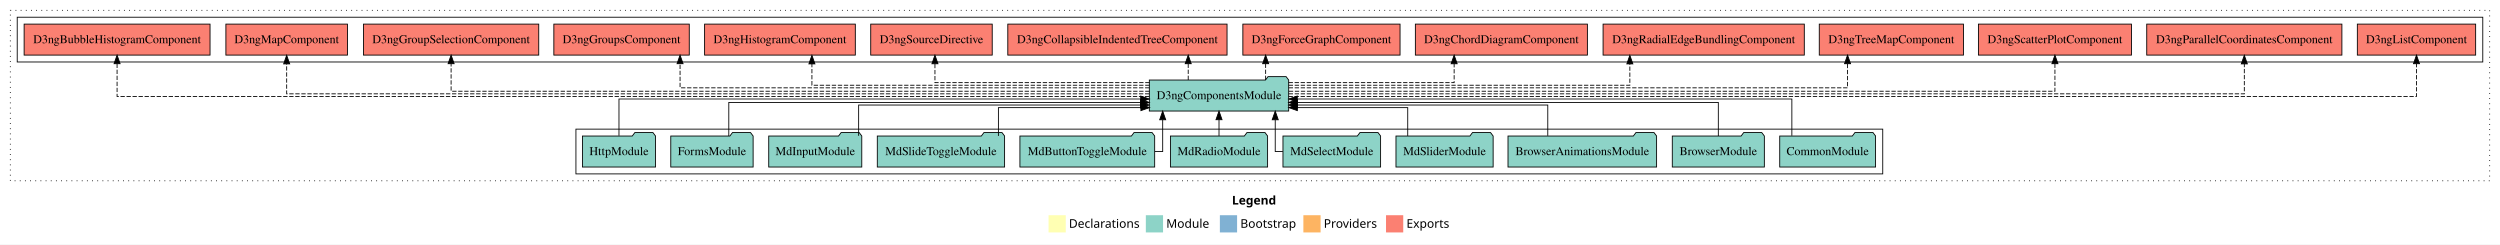
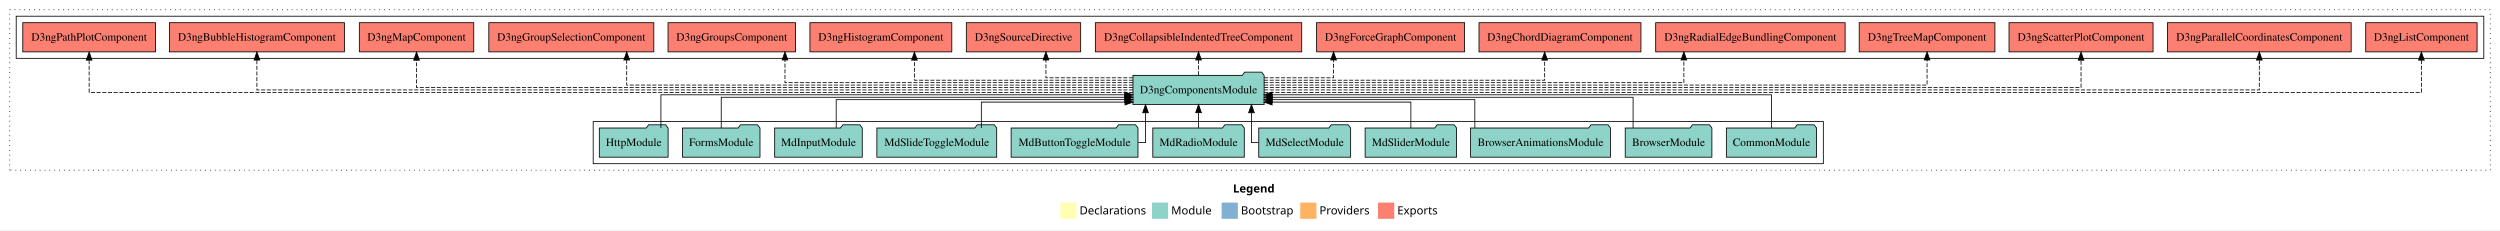
- <svg xmlns="http://www.w3.org/2000/svg" width="2904pt" height="284pt" viewBox="0.00 0.00 2904.00 284.00">
+ <svg xmlns="http://www.w3.org/2000/svg" width="3085pt" height="284pt" viewBox="0.00 0.00 3085.00 284.00">
  <g id="graph0" class="graph" transform="scale(1 1) rotate(0) translate(4 280)">
-     <polygon fill="#ffffff" stroke="transparent" points="-4,4 -4,-280 2900,-280 2900,4 -4,4" />
-     <text text-anchor="start" x="1427.009" y="-42.4" font-family="sans-serif" font-weight="bold" font-size="14.00" fill="#000000">Legend</text>
-     <polygon fill="#ffffb3" stroke="transparent" points="1214,-10 1214,-30 1234,-30 1234,-10 1214,-10" />
-     <text text-anchor="start" x="1237.629" y="-15.4" font-family="sans-serif" font-size="14.00" fill="#000000">  Declarations</text>
-     <polygon fill="#8dd3c7" stroke="transparent" points="1327,-10 1327,-30 1347,-30 1347,-10 1327,-10" />
-     <text text-anchor="start" x="1350.725" y="-15.4" font-family="sans-serif" font-size="14.00" fill="#000000">  Module</text>
-     <polygon fill="#80b1d3" stroke="transparent" points="1413,-10 1413,-30 1433,-30 1433,-10 1413,-10" />
-     <text text-anchor="start" x="1436.781" y="-15.4" font-family="sans-serif" font-size="14.00" fill="#000000">  Bootstrap</text>
-     <polygon fill="#fdb462" stroke="transparent" points="1510,-10 1510,-30 1530,-30 1530,-10 1510,-10" />
-     <text text-anchor="start" x="1533.673" y="-15.4" font-family="sans-serif" font-size="14.00" fill="#000000">  Providers</text>
-     <polygon fill="#fb8072" stroke="transparent" points="1606,-10 1606,-30 1626,-30 1626,-10 1606,-10" />
-     <text text-anchor="start" x="1629.726" y="-15.4" font-family="sans-serif" font-size="14.00" fill="#000000">  Exports</text>
+     <polygon fill="#ffffff" stroke="transparent" points="-4,4 -4,-280 3081,-280 3081,4 -4,4" />
+     <text text-anchor="start" x="1517.509" y="-42.4" font-family="sans-serif" font-weight="bold" font-size="14.00" fill="#000000">Legend</text>
+     <polygon fill="#ffffb3" stroke="transparent" points="1304.5,-10 1304.5,-30 1324.5,-30 1324.5,-10 1304.5,-10" />
+     <text text-anchor="start" x="1328.129" y="-15.4" font-family="sans-serif" font-size="14.00" fill="#000000">  Declarations</text>
+     <polygon fill="#8dd3c7" stroke="transparent" points="1417.5,-10 1417.5,-30 1437.5,-30 1437.5,-10 1417.5,-10" />
+     <text text-anchor="start" x="1441.225" y="-15.4" font-family="sans-serif" font-size="14.00" fill="#000000">  Module</text>
+     <polygon fill="#80b1d3" stroke="transparent" points="1503.5,-10 1503.5,-30 1523.5,-30 1523.5,-10 1503.5,-10" />
+     <text text-anchor="start" x="1527.281" y="-15.4" font-family="sans-serif" font-size="14.00" fill="#000000">  Bootstrap</text>
+     <polygon fill="#fdb462" stroke="transparent" points="1600.5,-10 1600.5,-30 1620.5,-30 1620.5,-10 1600.5,-10" />
+     <text text-anchor="start" x="1624.173" y="-15.4" font-family="sans-serif" font-size="14.00" fill="#000000">  Providers</text>
+     <polygon fill="#fb8072" stroke="transparent" points="1696.5,-10 1696.5,-30 1716.5,-30 1716.5,-10 1696.5,-10" />
+     <text text-anchor="start" x="1720.226" y="-15.4" font-family="sans-serif" font-size="14.00" fill="#000000">  Exports</text>
    <g id="clust1" class="cluster">
-       <polygon fill="none" stroke="#000000" stroke-dasharray="1,5" points="8,-70 8,-268 2888,-268 2888,-70 8,-70" />
+       <polygon fill="none" stroke="#000000" stroke-dasharray="1,5" points="8,-70 8,-268 3069,-268 3069,-70 8,-70" />
    </g>
    <g id="clust3" class="cluster">
-       <polygon fill="none" stroke="#000000" points="665,-78 665,-130 2183,-130 2183,-78 665,-78" />
+       <polygon fill="none" stroke="#000000" points="728,-78 728,-130 2246,-130 2246,-78 728,-78" />
    </g>
    <g id="clust4" class="cluster">
-       <polygon fill="none" stroke="#000000" points="16,-208 16,-260 2880,-260 2880,-208 16,-208" />
+       <polygon fill="none" stroke="#000000" points="16,-208 16,-260 3061,-260 3061,-208 16,-208" />
    </g>
    <g id="node1" class="node">
-       <polygon fill="#8dd3c7" stroke="#000000" points="2174.668,-122 2171.668,-126 2150.668,-126 2147.668,-122 2063.332,-122 2063.332,-86 2174.668,-86 2174.668,-122" />
-       <text text-anchor="middle" x="2119" y="-99.8" font-family="Times,serif" font-size="14.00" fill="#000000">CommonModule</text>
+       <polygon fill="#8dd3c7" stroke="#000000" points="2237.668,-122 2234.668,-126 2213.668,-126 2210.668,-122 2126.332,-122 2126.332,-86 2237.668,-86 2237.668,-122" />
+       <text text-anchor="middle" x="2182" y="-99.8" font-family="Times,serif" font-size="14.00" fill="#000000">CommonModule</text>
    </g>
    <g id="node12" class="node">
-       <polygon fill="#8dd3c7" stroke="#000000" points="1492.934,-187 1489.934,-191 1468.934,-191 1465.934,-187 1331.066,-187 1331.066,-151 1492.934,-151 1492.934,-187" />
-       <text text-anchor="middle" x="1412" y="-164.8" font-family="Times,serif" font-size="14.00" fill="#000000">D3ngComponentsModule</text>
+       <polygon fill="#8dd3c7" stroke="#000000" points="1555.934,-187 1552.934,-191 1531.934,-191 1528.934,-187 1394.066,-187 1394.066,-151 1555.934,-151 1555.934,-187" />
+       <text text-anchor="middle" x="1475" y="-164.8" font-family="Times,serif" font-size="14.00" fill="#000000">D3ngComponentsModule</text>
    </g>
    <g id="edge1" class="edge">
-       <path fill="none" stroke="#000000" d="M2077.426,-122.302C2077.426,-140.27 2077.426,-165 2077.426,-165 2077.426,-165 1502.929,-165 1502.929,-165" />
-       <polygon fill="#000000" stroke="#000000" points="1502.929,-161.5 1492.929,-165 1502.929,-168.5 1502.929,-161.5" />
+       <path fill="none" stroke="#000000" d="M2182,-122.022C2182,-139.373 2182,-163 2182,-163 2182,-163 1565.757,-163 1565.757,-163" />
+       <polygon fill="#000000" stroke="#000000" points="1565.757,-159.5 1555.757,-163 1565.757,-166.5 1565.757,-159.5" />
    </g>
    <g id="node2" class="node">
-       <polygon fill="#8dd3c7" stroke="#000000" points="2045.473,-122 2042.473,-126 2021.473,-126 2018.473,-122 1938.527,-122 1938.527,-86 2045.473,-86 2045.473,-122" />
-       <text text-anchor="middle" x="1992" y="-99.8" font-family="Times,serif" font-size="14.00" fill="#000000">BrowserModule</text>
+       <polygon fill="#8dd3c7" stroke="#000000" points="2108.473,-122 2105.473,-126 2084.473,-126 2081.473,-122 2001.527,-122 2001.527,-86 2108.473,-86 2108.473,-122" />
+       <text text-anchor="middle" x="2055" y="-99.8" font-family="Times,serif" font-size="14.00" fill="#000000">BrowserModule</text>
    </g>
    <g id="edge2" class="edge">
-       <path fill="none" stroke="#000000" d="M1992,-122.035C1992,-138.734 1992,-161 1992,-161 1992,-161 1502.952,-161 1502.952,-161" />
-       <polygon fill="#000000" stroke="#000000" points="1502.952,-157.5 1492.952,-161 1502.952,-164.5 1502.952,-157.5" />
+       <path fill="none" stroke="#000000" d="M2011.235,-122.027C2011.235,-138.398 2011.235,-160 2011.235,-160 2011.235,-160 1565.86,-160 1565.86,-160" />
+       <polygon fill="#000000" stroke="#000000" points="1565.86,-156.5 1555.86,-160 1565.86,-163.5 1565.86,-156.5" />
    </g>
    <g id="node3" class="node">
-       <polygon fill="#8dd3c7" stroke="#000000" points="1920.302,-122 1917.302,-126 1896.302,-126 1893.302,-122 1747.698,-122 1747.698,-86 1920.302,-86 1920.302,-122" />
-       <text text-anchor="middle" x="1834" y="-99.8" font-family="Times,serif" font-size="14.00" fill="#000000">BrowserAnimationsModule</text>
+       <polygon fill="#8dd3c7" stroke="#000000" points="1983.302,-122 1980.302,-126 1959.302,-126 1956.302,-122 1810.698,-122 1810.698,-86 1983.302,-86 1983.302,-122" />
+       <text text-anchor="middle" x="1897" y="-99.8" font-family="Times,serif" font-size="14.00" fill="#000000">BrowserAnimationsModule</text>
    </g>
    <g id="edge3" class="edge">
-       <path fill="none" stroke="#000000" d="M1793.903,-122.282C1793.903,-137.948 1793.903,-158 1793.903,-158 1793.903,-158 1502.992,-158 1502.992,-158" />
-       <polygon fill="#000000" stroke="#000000" points="1502.992,-154.5 1492.992,-158 1502.992,-161.5 1502.992,-154.5" />
+       <path fill="none" stroke="#000000" d="M1815.946,-122.24C1815.946,-137.571 1815.946,-157 1815.946,-157 1815.946,-157 1565.8,-157 1565.8,-157" />
+       <polygon fill="#000000" stroke="#000000" points="1565.8,-153.5 1555.8,-157 1565.799,-160.5 1565.8,-153.5" />
    </g>
    <g id="node4" class="node">
-       <polygon fill="#8dd3c7" stroke="#000000" points="1730.434,-122 1727.434,-126 1706.434,-126 1703.434,-122 1617.566,-122 1617.566,-86 1730.434,-86 1730.434,-122" />
-       <text text-anchor="middle" x="1674" y="-99.8" font-family="Times,serif" font-size="14.00" fill="#000000">MdSliderModule</text>
+       <polygon fill="#8dd3c7" stroke="#000000" points="1793.434,-122 1790.434,-126 1769.434,-126 1766.434,-122 1680.566,-122 1680.566,-86 1793.434,-86 1793.434,-122" />
+       <text text-anchor="middle" x="1737" y="-99.8" font-family="Times,serif" font-size="14.00" fill="#000000">MdSliderModule</text>
    </g>
    <g id="edge4" class="edge">
-       <path fill="none" stroke="#000000" d="M1631.22,-122.124C1631.22,-136.783 1631.22,-155 1631.22,-155 1631.22,-155 1503.006,-155 1503.006,-155" />
-       <polygon fill="#000000" stroke="#000000" points="1503.007,-151.5 1493.006,-155 1503.006,-158.5 1503.007,-151.5" />
+       <path fill="none" stroke="#000000" d="M1737,-122.051C1737,-136.373 1737,-154 1737,-154 1737,-154 1565.746,-154 1565.746,-154" />
+       <polygon fill="#000000" stroke="#000000" points="1565.746,-150.5 1555.746,-154 1565.746,-157.5 1565.746,-150.5" />
    </g>
    <g id="node5" class="node">
-       <polygon fill="#8dd3c7" stroke="#000000" points="1599.702,-122 1596.702,-126 1575.702,-126 1572.702,-122 1486.298,-122 1486.298,-86 1599.702,-86 1599.702,-122" />
-       <text text-anchor="middle" x="1543" y="-99.8" font-family="Times,serif" font-size="14.00" fill="#000000">MdSelectModule</text>
+       <polygon fill="#8dd3c7" stroke="#000000" points="1662.702,-122 1659.702,-126 1638.702,-126 1635.702,-122 1549.298,-122 1549.298,-86 1662.702,-86 1662.702,-122" />
+       <text text-anchor="middle" x="1606" y="-99.8" font-family="Times,serif" font-size="14.00" fill="#000000">MdSelectModule</text>
    </g>
    <g id="edge5" class="edge">
-       <path fill="none" stroke="#000000" d="M1486.168,-104C1480.798,-104 1477.309,-104 1477.309,-104 1477.309,-104 1477.309,-140.894 1477.309,-140.894" />
-       <polygon fill="#000000" stroke="#000000" points="1473.809,-140.894 1477.309,-150.894 1480.809,-140.894 1473.809,-140.894" />
+       <path fill="none" stroke="#000000" d="M1549.168,-104C1543.798,-104 1540.309,-104 1540.309,-104 1540.309,-104 1540.309,-140.894 1540.309,-140.894" />
+       <polygon fill="#000000" stroke="#000000" points="1536.809,-140.894 1540.309,-150.894 1543.809,-140.894 1536.809,-140.894" />
    </g>
    <g id="node6" class="node">
-       <polygon fill="#8dd3c7" stroke="#000000" points="1468.437,-122 1465.437,-126 1444.437,-126 1441.437,-122 1355.563,-122 1355.563,-86 1468.437,-86 1468.437,-122" />
-       <text text-anchor="middle" x="1412" y="-99.8" font-family="Times,serif" font-size="14.00" fill="#000000">MdRadioModule</text>
+       <polygon fill="#8dd3c7" stroke="#000000" points="1531.437,-122 1528.437,-126 1507.437,-126 1504.437,-122 1418.563,-122 1418.563,-86 1531.437,-86 1531.437,-122" />
+       <text text-anchor="middle" x="1475" y="-99.8" font-family="Times,serif" font-size="14.00" fill="#000000">MdRadioModule</text>
    </g>
    <g id="edge6" class="edge">
-       <path fill="none" stroke="#000000" d="M1412,-122.106C1412,-122.106 1412,-140.991 1412,-140.991" />
-       <polygon fill="#000000" stroke="#000000" points="1408.5,-140.991 1412,-150.991 1415.5,-140.991 1408.5,-140.991" />
+       <path fill="none" stroke="#000000" d="M1475,-122.106C1475,-122.106 1475,-140.991 1475,-140.991" />
+       <polygon fill="#000000" stroke="#000000" points="1471.5,-140.991 1475,-150.991 1478.5,-140.991 1471.5,-140.991" />
    </g>
    <g id="node7" class="node">
-       <polygon fill="#8dd3c7" stroke="#000000" points="1337.27,-122 1334.27,-126 1313.27,-126 1310.27,-122 1180.73,-122 1180.73,-86 1337.27,-86 1337.27,-122" />
-       <text text-anchor="middle" x="1259" y="-99.8" font-family="Times,serif" font-size="14.00" fill="#000000">MdButtonToggleModule</text>
+       <polygon fill="#8dd3c7" stroke="#000000" points="1400.27,-122 1397.27,-126 1376.27,-126 1373.27,-122 1243.73,-122 1243.73,-86 1400.27,-86 1400.27,-122" />
+       <text text-anchor="middle" x="1322" y="-99.8" font-family="Times,serif" font-size="14.00" fill="#000000">MdButtonToggleModule</text>
    </g>
    <g id="edge7" class="edge">
-       <path fill="none" stroke="#000000" d="M1337.54,-104C1343.107,-104 1346.583,-104 1346.583,-104 1346.583,-104 1346.583,-140.894 1346.583,-140.894" />
-       <polygon fill="#000000" stroke="#000000" points="1343.083,-140.894 1346.583,-150.894 1350.083,-140.894 1343.083,-140.894" />
+       <path fill="none" stroke="#000000" d="M1400.54,-104C1406.107,-104 1409.583,-104 1409.583,-104 1409.583,-104 1409.583,-140.894 1409.583,-140.894" />
+       <polygon fill="#000000" stroke="#000000" points="1406.083,-140.894 1409.583,-150.894 1413.083,-140.894 1406.083,-140.894" />
    </g>
    <g id="node8" class="node">
-       <polygon fill="#8dd3c7" stroke="#000000" points="1162.931,-122 1159.931,-126 1138.931,-126 1135.931,-122 1015.069,-122 1015.069,-86 1162.931,-86 1162.931,-122" />
-       <text text-anchor="middle" x="1089" y="-99.8" font-family="Times,serif" font-size="14.00" fill="#000000">MdSlideToggleModule</text>
+       <polygon fill="#8dd3c7" stroke="#000000" points="1225.931,-122 1222.931,-126 1201.931,-126 1198.931,-122 1078.069,-122 1078.069,-86 1225.931,-86 1225.931,-122" />
+       <text text-anchor="middle" x="1152" y="-99.8" font-family="Times,serif" font-size="14.00" fill="#000000">MdSlideToggleModule</text>
    </g>
    <g id="edge8" class="edge">
-       <path fill="none" stroke="#000000" d="M1155.748,-122.124C1155.748,-136.783 1155.748,-155 1155.748,-155 1155.748,-155 1321.272,-155 1321.272,-155" />
-       <polygon fill="#000000" stroke="#000000" points="1321.272,-158.5 1331.272,-155 1321.272,-151.5 1321.272,-158.5" />
+       <path fill="none" stroke="#000000" d="M1206.967,-122.051C1206.967,-136.373 1206.967,-154 1206.967,-154 1206.967,-154 1384.218,-154 1384.218,-154" />
+       <polygon fill="#000000" stroke="#000000" points="1384.218,-157.5 1394.218,-154 1384.218,-150.5 1384.218,-157.5" />
    </g>
    <g id="node9" class="node">
-       <polygon fill="#8dd3c7" stroke="#000000" points="997.047,-122 994.047,-126 973.047,-126 970.047,-122 888.953,-122 888.953,-86 997.047,-86 997.047,-122" />
-       <text text-anchor="middle" x="943" y="-99.8" font-family="Times,serif" font-size="14.00" fill="#000000">MdInputModule</text>
+       <polygon fill="#8dd3c7" stroke="#000000" points="1060.046,-122 1057.046,-126 1036.046,-126 1033.046,-122 951.953,-122 951.953,-86 1060.046,-86 1060.046,-122" />
+       <text text-anchor="middle" x="1006" y="-99.8" font-family="Times,serif" font-size="14.00" fill="#000000">MdInputModule</text>
    </g>
    <g id="edge9" class="edge">
-       <path fill="none" stroke="#000000" d="M993.396,-122.282C993.396,-137.948 993.396,-158 993.396,-158 993.396,-158 1320.793,-158 1320.793,-158" />
-       <polygon fill="#000000" stroke="#000000" points="1320.793,-161.5 1330.793,-158 1320.793,-154.5 1320.793,-161.5" />
+       <path fill="none" stroke="#000000" d="M1027.877,-122.24C1027.877,-137.571 1027.877,-157 1027.877,-157 1027.877,-157 1384.029,-157 1384.029,-157" />
+       <polygon fill="#000000" stroke="#000000" points="1384.03,-160.5 1394.029,-157 1384.029,-153.5 1384.03,-160.5" />
    </g>
    <g id="node10" class="node">
-       <polygon fill="#8dd3c7" stroke="#000000" points="870.829,-122 867.829,-126 846.829,-126 843.829,-122 775.171,-122 775.171,-86 870.829,-86 870.829,-122" />
-       <text text-anchor="middle" x="823" y="-99.8" font-family="Times,serif" font-size="14.00" fill="#000000">FormsModule</text>
+       <polygon fill="#8dd3c7" stroke="#000000" points="933.829,-122 930.829,-126 909.829,-126 906.829,-122 838.171,-122 838.171,-86 933.829,-86 933.829,-122" />
+       <text text-anchor="middle" x="886" y="-99.8" font-family="Times,serif" font-size="14.00" fill="#000000">FormsModule</text>
    </g>
    <g id="edge10" class="edge">
-       <path fill="none" stroke="#000000" d="M842.573,-122.035C842.573,-138.734 842.573,-161 842.573,-161 842.573,-161 1321.02,-161 1321.02,-161" />
-       <polygon fill="#000000" stroke="#000000" points="1321.02,-164.5 1331.02,-161 1321.02,-157.5 1321.02,-164.5" />
+       <path fill="none" stroke="#000000" d="M886,-122.027C886,-138.398 886,-160 886,-160 886,-160 1384.029,-160 1384.029,-160" />
+       <polygon fill="#000000" stroke="#000000" points="1384.029,-163.5 1394.029,-160 1384.029,-156.5 1384.029,-163.5" />
    </g>
    <g id="node11" class="node">
-       <polygon fill="#8dd3c7" stroke="#000000" points="757.439,-122 754.439,-126 733.439,-126 730.439,-122 672.561,-122 672.561,-86 757.439,-86 757.439,-122" />
-       <text text-anchor="middle" x="715" y="-99.8" font-family="Times,serif" font-size="14.00" fill="#000000">HttpModule</text>
+       <polygon fill="#8dd3c7" stroke="#000000" points="820.439,-122 817.439,-126 796.439,-126 793.439,-122 735.561,-122 735.561,-86 820.439,-86 820.439,-122" />
+       <text text-anchor="middle" x="778" y="-99.8" font-family="Times,serif" font-size="14.00" fill="#000000">HttpModule</text>
    </g>
    <g id="edge11" class="edge">
-       <path fill="none" stroke="#000000" d="M715,-122.302C715,-140.27 715,-165 715,-165 715,-165 1321.023,-165 1321.023,-165" />
-       <polygon fill="#000000" stroke="#000000" points="1321.023,-168.5 1331.023,-165 1321.023,-161.5 1321.023,-168.5" />
+       <path fill="none" stroke="#000000" d="M811.561,-122.022C811.561,-139.373 811.561,-163 811.561,-163 811.561,-163 1383.981,-163 1383.981,-163" />
+       <polygon fill="#000000" stroke="#000000" points="1383.981,-166.5 1393.981,-163 1383.981,-159.5 1383.981,-166.5" />
    </g>
    <g id="node13" class="node">
-       <polygon fill="#fb8072" stroke="#000000" points="2871.718,-252 2734.282,-252 2734.282,-216 2871.718,-216 2871.718,-252" />
-       <text text-anchor="middle" x="2803" y="-229.8" font-family="Times,serif" font-size="14.00" fill="#000000">D3ngListComponent </text>
+       <polygon fill="#fb8072" stroke="#000000" points="3052.718,-252 2915.282,-252 2915.282,-216 3052.718,-216 3052.718,-252" />
+       <text text-anchor="middle" x="2984" y="-229.8" font-family="Times,serif" font-size="14.00" fill="#000000">D3ngListComponent </text>
    </g>
    <g id="edge12" class="edge">
-       <path fill="none" stroke="#000000" stroke-dasharray="5,2" d="M1492.798,-168C1789.672,-168 2803,-168 2803,-168 2803,-168 2803,-205.965 2803,-205.965" />
-       <polygon fill="#000000" stroke="#000000" points="2799.5,-205.965 2803,-215.965 2806.5,-205.965 2799.5,-205.965" />
+       <path fill="none" stroke="#000000" stroke-dasharray="5,2" d="M1555.863,-166C1868.932,-166 2984,-166 2984,-166 2984,-166 2984,-205.777 2984,-205.777" />
+       <polygon fill="#000000" stroke="#000000" points="2980.5,-205.777 2984,-215.777 2987.5,-205.777 2980.5,-205.777" />
    </g>
    <g id="node14" class="node">
-       <polygon fill="#fb8072" stroke="#000000" points="2716.35,-252 2489.65,-252 2489.65,-216 2716.35,-216 2716.35,-252" />
-       <text text-anchor="middle" x="2603" y="-229.8" font-family="Times,serif" font-size="14.00" fill="#000000">D3ngParallelCoordinatesComponent </text>
+       <polygon fill="#fb8072" stroke="#000000" points="2897.35,-252 2670.65,-252 2670.65,-216 2897.35,-216 2897.35,-252" />
+       <text text-anchor="middle" x="2784" y="-229.8" font-family="Times,serif" font-size="14.00" fill="#000000">D3ngParallelCoordinatesComponent </text>
    </g>
    <g id="edge13" class="edge">
-       <path fill="none" stroke="#000000" stroke-dasharray="5,2" d="M1492.926,-171C1760.988,-171 2603,-171 2603,-171 2603,-171 2603,-205.778 2603,-205.778" />
-       <polygon fill="#000000" stroke="#000000" points="2599.5,-205.778 2603,-215.778 2606.5,-205.778 2599.5,-205.778" />
+       <path fill="none" stroke="#000000" stroke-dasharray="5,2" d="M1555.896,-169C1841.287,-169 2784,-169 2784,-169 2784,-169 2784,-205.894 2784,-205.894" />
+       <polygon fill="#000000" stroke="#000000" points="2780.5,-205.894 2784,-215.894 2787.5,-205.894 2780.5,-205.894" />
    </g>
    <g id="node15" class="node">
-       <polygon fill="#fb8072" stroke="#000000" points="2471.871,-252 2294.129,-252 2294.129,-216 2471.871,-216 2471.871,-252" />
-       <text text-anchor="middle" x="2383" y="-229.8" font-family="Times,serif" font-size="14.00" fill="#000000">D3ngScatterPlotComponent </text>
+       <polygon fill="#fb8072" stroke="#000000" points="2652.871,-252 2475.129,-252 2475.129,-216 2652.871,-216 2652.871,-252" />
+       <text text-anchor="middle" x="2564" y="-229.8" font-family="Times,serif" font-size="14.00" fill="#000000">D3ngScatterPlotComponent </text>
    </g>
    <g id="edge14" class="edge">
-       <path fill="none" stroke="#000000" stroke-dasharray="5,2" d="M1493.117,-174C1726.487,-174 2383,-174 2383,-174 2383,-174 2383,-205.998 2383,-205.998" />
-       <polygon fill="#000000" stroke="#000000" points="2379.5,-205.998 2383,-215.998 2386.5,-205.998 2379.5,-205.998" />
+       <path fill="none" stroke="#000000" stroke-dasharray="5,2" d="M1555.962,-172C1808.341,-172 2564,-172 2564,-172 2564,-172 2564,-205.733 2564,-205.733" />
+       <polygon fill="#000000" stroke="#000000" points="2560.5,-205.733 2564,-215.733 2567.5,-205.733 2560.5,-205.733" />
    </g>
    <g id="node16" class="node">
-       <polygon fill="#fb8072" stroke="#000000" points="2276.741,-252 2109.259,-252 2109.259,-216 2276.741,-216 2276.741,-252" />
-       <text text-anchor="middle" x="2193" y="-229.8" font-family="Times,serif" font-size="14.00" fill="#000000">D3ngTreeMapComponent </text>
+       <polygon fill="#fb8072" stroke="#000000" points="2457.741,-252 2290.259,-252 2290.259,-216 2457.741,-216 2457.741,-252" />
+       <text text-anchor="middle" x="2374" y="-229.8" font-family="Times,serif" font-size="14.00" fill="#000000">D3ngTreeMapComponent </text>
    </g>
    <g id="edge15" class="edge">
-       <path fill="none" stroke="#000000" stroke-dasharray="5,2" d="M1492.924,-178C1683.016,-178 2142.107,-178 2142.107,-178 2142.107,-178 2142.107,-205.973 2142.107,-205.973" />
-       <polygon fill="#000000" stroke="#000000" points="2138.607,-205.973 2142.107,-215.973 2145.607,-205.973 2138.607,-205.973" />
+       <path fill="none" stroke="#000000" stroke-dasharray="5,2" d="M1555.968,-175C1776.948,-175 2374,-175 2374,-175 2374,-175 2374,-205.977 2374,-205.977" />
+       <polygon fill="#000000" stroke="#000000" points="2370.5,-205.977 2374,-215.977 2377.5,-205.977 2370.5,-205.977" />
    </g>
    <g id="node17" class="node">
-       <polygon fill="#fb8072" stroke="#000000" points="2091.871,-252 1858.129,-252 1858.129,-216 2091.871,-216 2091.871,-252" />
-       <text text-anchor="middle" x="1975" y="-229.8" font-family="Times,serif" font-size="14.00" fill="#000000">D3ngRadialEdgeBundlingComponent </text>
+       <polygon fill="#fb8072" stroke="#000000" points="2272.871,-252 2039.129,-252 2039.129,-216 2272.871,-216 2272.871,-252" />
+       <text text-anchor="middle" x="2156" y="-229.8" font-family="Times,serif" font-size="14.00" fill="#000000">D3ngRadialEdgeBundlingComponent </text>
    </g>
    <g id="edge16" class="edge">
-       <path fill="none" stroke="#000000" stroke-dasharray="5,2" d="M1492.956,-181C1629.113,-181 1889.233,-181 1889.233,-181 1889.233,-181 1889.233,-205.76 1889.233,-205.76" />
-       <polygon fill="#000000" stroke="#000000" points="1885.733,-205.76 1889.233,-215.76 1892.733,-205.76 1885.733,-205.76" />
+       <path fill="none" stroke="#000000" stroke-dasharray="5,2" d="M1555.77,-178C1719.245,-178 2073.901,-178 2073.901,-178 2073.901,-178 2073.901,-205.973 2073.901,-205.973" />
+       <polygon fill="#000000" stroke="#000000" points="2070.401,-205.973 2073.901,-215.973 2077.401,-205.973 2070.401,-205.973" />
    </g>
    <g id="node18" class="node">
-       <polygon fill="#fb8072" stroke="#000000" points="1839.914,-252 1640.086,-252 1640.086,-216 1839.914,-216 1839.914,-252" />
-       <text text-anchor="middle" x="1740" y="-229.8" font-family="Times,serif" font-size="14.00" fill="#000000">D3ngChordDiagramComponent </text>
+       <polygon fill="#fb8072" stroke="#000000" points="2020.914,-252 1821.086,-252 1821.086,-216 2020.914,-216 2020.914,-252" />
+       <text text-anchor="middle" x="1921" y="-229.8" font-family="Times,serif" font-size="14.00" fill="#000000">D3ngChordDiagramComponent </text>
    </g>
    <g id="edge17" class="edge">
-       <path fill="none" stroke="#000000" stroke-dasharray="5,2" d="M1492.839,-184C1573.379,-184 1685.13,-184 1685.13,-184 1685.13,-184 1685.13,-205.949 1685.13,-205.949" />
-       <polygon fill="#000000" stroke="#000000" points="1681.63,-205.949 1685.13,-215.949 1688.63,-205.949 1681.63,-205.949" />
+       <path fill="none" stroke="#000000" stroke-dasharray="5,2" d="M1555.836,-181C1679.656,-181 1902.097,-181 1902.097,-181 1902.097,-181 1902.097,-205.76 1902.097,-205.76" />
+       <polygon fill="#000000" stroke="#000000" points="1898.597,-205.76 1902.097,-215.76 1905.597,-205.76 1898.597,-205.76" />
    </g>
    <g id="node19" class="node">
-       <polygon fill="#fb8072" stroke="#000000" points="1622.293,-252 1439.707,-252 1439.707,-216 1622.293,-216 1622.293,-252" />
-       <text text-anchor="middle" x="1531" y="-229.8" font-family="Times,serif" font-size="14.00" fill="#000000">D3ngForceGraphComponent </text>
+       <polygon fill="#fb8072" stroke="#000000" points="1803.293,-252 1620.707,-252 1620.707,-216 1803.293,-216 1803.293,-252" />
+       <text text-anchor="middle" x="1712" y="-229.8" font-family="Times,serif" font-size="14.00" fill="#000000">D3ngForceGraphComponent </text>
    </g>
    <g id="edge18" class="edge">
-       <path fill="none" stroke="#000000" stroke-dasharray="5,2" d="M1466.16,-187.106C1466.16,-187.106 1466.16,-205.991 1466.16,-205.991" />
-       <polygon fill="#000000" stroke="#000000" points="1462.66,-205.991 1466.16,-215.991 1469.66,-205.991 1462.66,-205.991" />
+       <path fill="none" stroke="#000000" stroke-dasharray="5,2" d="M1555.861,-184C1598.309,-184 1641.602,-184 1641.602,-184 1641.602,-184 1641.602,-205.949 1641.602,-205.949" />
+       <polygon fill="#000000" stroke="#000000" points="1638.102,-205.949 1641.602,-215.949 1645.102,-205.949 1638.102,-205.949" />
    </g>
    <g id="node20" class="node">
-       <polygon fill="#fb8072" stroke="#000000" points="1421.335,-252 1166.665,-252 1166.665,-216 1421.335,-216 1421.335,-252" />
-       <text text-anchor="middle" x="1294" y="-229.8" font-family="Times,serif" font-size="14.00" fill="#000000">D3ngCollapsibleIndentedTreeComponent </text>
+       <polygon fill="#fb8072" stroke="#000000" points="1602.335,-252 1347.665,-252 1347.665,-216 1602.335,-216 1602.335,-252" />
+       <text text-anchor="middle" x="1475" y="-229.8" font-family="Times,serif" font-size="14.00" fill="#000000">D3ngCollapsibleIndentedTreeComponent </text>
    </g>
    <g id="edge19" class="edge">
-       <path fill="none" stroke="#000000" stroke-dasharray="5,2" d="M1376.225,-187.106C1376.225,-187.106 1376.225,-205.991 1376.225,-205.991" />
-       <polygon fill="#000000" stroke="#000000" points="1372.725,-205.991 1376.225,-215.991 1379.725,-205.991 1372.725,-205.991" />
+       <path fill="none" stroke="#000000" stroke-dasharray="5,2" d="M1475,-187.106C1475,-187.106 1475,-205.991 1475,-205.991" />
+       <polygon fill="#000000" stroke="#000000" points="1471.5,-205.991 1475,-215.991 1478.5,-205.991 1471.5,-205.991" />
    </g>
    <g id="node21" class="node">
-       <polygon fill="#fb8072" stroke="#000000" points="1148.562,-252 1007.438,-252 1007.438,-216 1148.562,-216 1148.562,-252" />
-       <text text-anchor="middle" x="1078" y="-229.8" font-family="Times,serif" font-size="14.00" fill="#000000">D3ngSourceDirective </text>
+       <polygon fill="#fb8072" stroke="#000000" points="1329.562,-252 1188.438,-252 1188.438,-216 1329.562,-216 1329.562,-252" />
+       <text text-anchor="middle" x="1259" y="-229.8" font-family="Times,serif" font-size="14.00" fill="#000000">D3ngSourceDirective </text>
    </g>
    <g id="edge20" class="edge">
-       <path fill="none" stroke="#000000" stroke-dasharray="5,2" d="M1331.281,-184C1233.595,-184 1082.033,-184 1082.033,-184 1082.033,-184 1082.033,-205.949 1082.033,-205.949" />
-       <polygon fill="#000000" stroke="#000000" points="1078.533,-205.949 1082.033,-215.949 1085.533,-205.949 1078.533,-205.949" />
+       <path fill="none" stroke="#000000" stroke-dasharray="5,2" d="M1394.05,-184C1343.014,-184 1286.698,-184 1286.698,-184 1286.698,-184 1286.698,-205.949 1286.698,-205.949" />
+       <polygon fill="#000000" stroke="#000000" points="1283.198,-205.949 1286.698,-215.949 1290.198,-205.949 1283.198,-205.949" />
    </g>
    <g id="node22" class="node">
-       <polygon fill="#fb8072" stroke="#000000" points="989.537,-252 814.463,-252 814.463,-216 989.537,-216 989.537,-252" />
-       <text text-anchor="middle" x="902" y="-229.8" font-family="Times,serif" font-size="14.00" fill="#000000">D3ngHistogramComponent </text>
+       <polygon fill="#fb8072" stroke="#000000" points="1170.537,-252 995.463,-252 995.463,-216 1170.537,-216 1170.537,-252" />
+       <text text-anchor="middle" x="1083" y="-229.8" font-family="Times,serif" font-size="14.00" fill="#000000">D3ngHistogramComponent </text>
    </g>
    <g id="edge21" class="edge">
-       <path fill="none" stroke="#000000" stroke-dasharray="5,2" d="M1331.247,-181C1196.188,-181 939.123,-181 939.123,-181 939.123,-181 939.123,-205.76 939.123,-205.76" />
-       <polygon fill="#000000" stroke="#000000" points="935.623,-205.76 939.123,-215.76 942.623,-205.76 935.623,-205.76" />
+       <path fill="none" stroke="#000000" stroke-dasharray="5,2" d="M1394.125,-181C1290.585,-181 1124.402,-181 1124.402,-181 1124.402,-181 1124.402,-205.76 1124.402,-205.76" />
+       <polygon fill="#000000" stroke="#000000" points="1120.902,-205.76 1124.402,-215.76 1127.902,-205.76 1120.902,-205.76" />
    </g>
    <g id="node23" class="node">
-       <polygon fill="#fb8072" stroke="#000000" points="796.651,-252 639.349,-252 639.349,-216 796.651,-216 796.651,-252" />
-       <text text-anchor="middle" x="718" y="-229.8" font-family="Times,serif" font-size="14.00" fill="#000000">D3ngGroupsComponent </text>
+       <polygon fill="#fb8072" stroke="#000000" points="977.651,-252 820.349,-252 820.349,-216 977.651,-216 977.651,-252" />
+       <text text-anchor="middle" x="899" y="-229.8" font-family="Times,serif" font-size="14.00" fill="#000000">D3ngGroupsComponent </text>
    </g>
    <g id="edge22" class="edge">
-       <path fill="none" stroke="#000000" stroke-dasharray="5,2" d="M1331.118,-178C1161.879,-178 785.956,-178 785.956,-178 785.956,-178 785.956,-205.973 785.956,-205.973" />
-       <polygon fill="#000000" stroke="#000000" points="782.456,-205.973 785.956,-215.973 789.456,-205.973 782.456,-205.973" />
+       <path fill="none" stroke="#000000" stroke-dasharray="5,2" d="M1394.134,-178C1250.229,-178 964.651,-178 964.651,-178 964.651,-178 964.651,-205.973 964.651,-205.973" />
+       <polygon fill="#000000" stroke="#000000" points="961.151,-205.973 964.651,-215.973 968.151,-205.973 961.151,-205.973" />
    </g>
    <g id="node24" class="node">
-       <polygon fill="#fb8072" stroke="#000000" points="621.804,-252 418.195,-252 418.195,-216 621.804,-216 621.804,-252" />
-       <text text-anchor="middle" x="520" y="-229.8" font-family="Times,serif" font-size="14.00" fill="#000000">D3ngGroupSelectionComponent </text>
+       <polygon fill="#fb8072" stroke="#000000" points="802.804,-252 599.196,-252 599.196,-216 802.804,-216 802.804,-252" />
+       <text text-anchor="middle" x="701" y="-229.8" font-family="Times,serif" font-size="14.00" fill="#000000">D3ngGroupSelectionComponent </text>
    </g>
    <g id="edge23" class="edge">
-       <path fill="none" stroke="#000000" stroke-dasharray="5,2" d="M1331.268,-174C1111.694,-174 520,-174 520,-174 520,-174 520,-205.998 520,-205.998" />
-       <polygon fill="#000000" stroke="#000000" points="516.5,-205.998 520,-215.998 523.5,-205.998 516.5,-205.998" />
+       <path fill="none" stroke="#000000" stroke-dasharray="5,2" d="M1394.052,-175C1208.698,-175 769.342,-175 769.342,-175 769.342,-175 769.342,-205.977 769.342,-205.977" />
+       <polygon fill="#000000" stroke="#000000" points="765.842,-205.977 769.342,-215.977 772.842,-205.977 765.842,-205.977" />
    </g>
    <g id="node25" class="node">
-       <polygon fill="#fb8072" stroke="#000000" points="399.599,-252 258.401,-252 258.401,-216 399.599,-216 399.599,-252" />
-       <text text-anchor="middle" x="329" y="-229.8" font-family="Times,serif" font-size="14.00" fill="#000000">D3ngMapComponent </text>
+       <polygon fill="#fb8072" stroke="#000000" points="580.599,-252 439.401,-252 439.401,-216 580.599,-216 580.599,-252" />
+       <text text-anchor="middle" x="510" y="-229.8" font-family="Times,serif" font-size="14.00" fill="#000000">D3ngMapComponent </text>
    </g>
    <g id="edge24" class="edge">
-       <path fill="none" stroke="#000000" stroke-dasharray="5,2" d="M1331.042,-171C1079.615,-171 329,-171 329,-171 329,-171 329,-205.778 329,-205.778" />
-       <polygon fill="#000000" stroke="#000000" points="325.5,-205.778 329,-215.778 332.5,-205.778 325.5,-205.778" />
+       <path fill="none" stroke="#000000" stroke-dasharray="5,2" d="M1393.971,-172C1161.682,-172 510,-172 510,-172 510,-172 510,-205.733 510,-205.733" />
+       <polygon fill="#000000" stroke="#000000" points="506.5,-205.733 510,-215.733 513.5,-205.733 506.5,-205.733" />
    </g>
    <g id="node26" class="node">
-       <polygon fill="#fb8072" stroke="#000000" points="239.98,-252 24.02,-252 24.02,-216 239.98,-216 239.98,-252" />
-       <text text-anchor="middle" x="132" y="-229.8" font-family="Times,serif" font-size="14.00" fill="#000000">D3ngBubbleHistogramComponent </text>
+       <polygon fill="#fb8072" stroke="#000000" points="420.979,-252 205.02,-252 205.02,-216 420.979,-216 420.979,-252" />
+       <text text-anchor="middle" x="313" y="-229.8" font-family="Times,serif" font-size="14.00" fill="#000000">D3ngBubbleHistogramComponent </text>
    </g>
    <g id="edge25" class="edge">
-       <path fill="none" stroke="#000000" stroke-dasharray="5,2" d="M1330.959,-168C1049.589,-168 132,-168 132,-168 132,-168 132,-205.965 132,-205.965" />
-       <polygon fill="#000000" stroke="#000000" points="128.5,-205.965 132,-215.965 135.5,-205.965 128.5,-205.965" />
+       <path fill="none" stroke="#000000" stroke-dasharray="5,2" d="M1394.213,-169C1130.697,-169 313,-169 313,-169 313,-169 313,-205.894 313,-205.894" />
+       <polygon fill="#000000" stroke="#000000" points="309.5,-205.894 313,-215.894 316.5,-205.894 309.5,-205.894" />
+     </g>
+     <g id="node27" class="node">
+       <polygon fill="#fb8072" stroke="#000000" points="187.891,-252 24.109,-252 24.109,-216 187.891,-216 187.891,-252" />
+       <text text-anchor="middle" x="106" y="-229.8" font-family="Times,serif" font-size="14.00" fill="#000000">D3ngPathPlotComponent </text>
+     </g>
+     <g id="edge26" class="edge">
+       <path fill="none" stroke="#000000" stroke-dasharray="5,2" d="M1394.222,-166C1100.451,-166 106,-166 106,-166 106,-166 106,-205.777 106,-205.777" />
+       <polygon fill="#000000" stroke="#000000" points="102.5,-205.777 106,-215.777 109.5,-205.777 102.5,-205.777" />
    </g>
  </g>
</svg>
